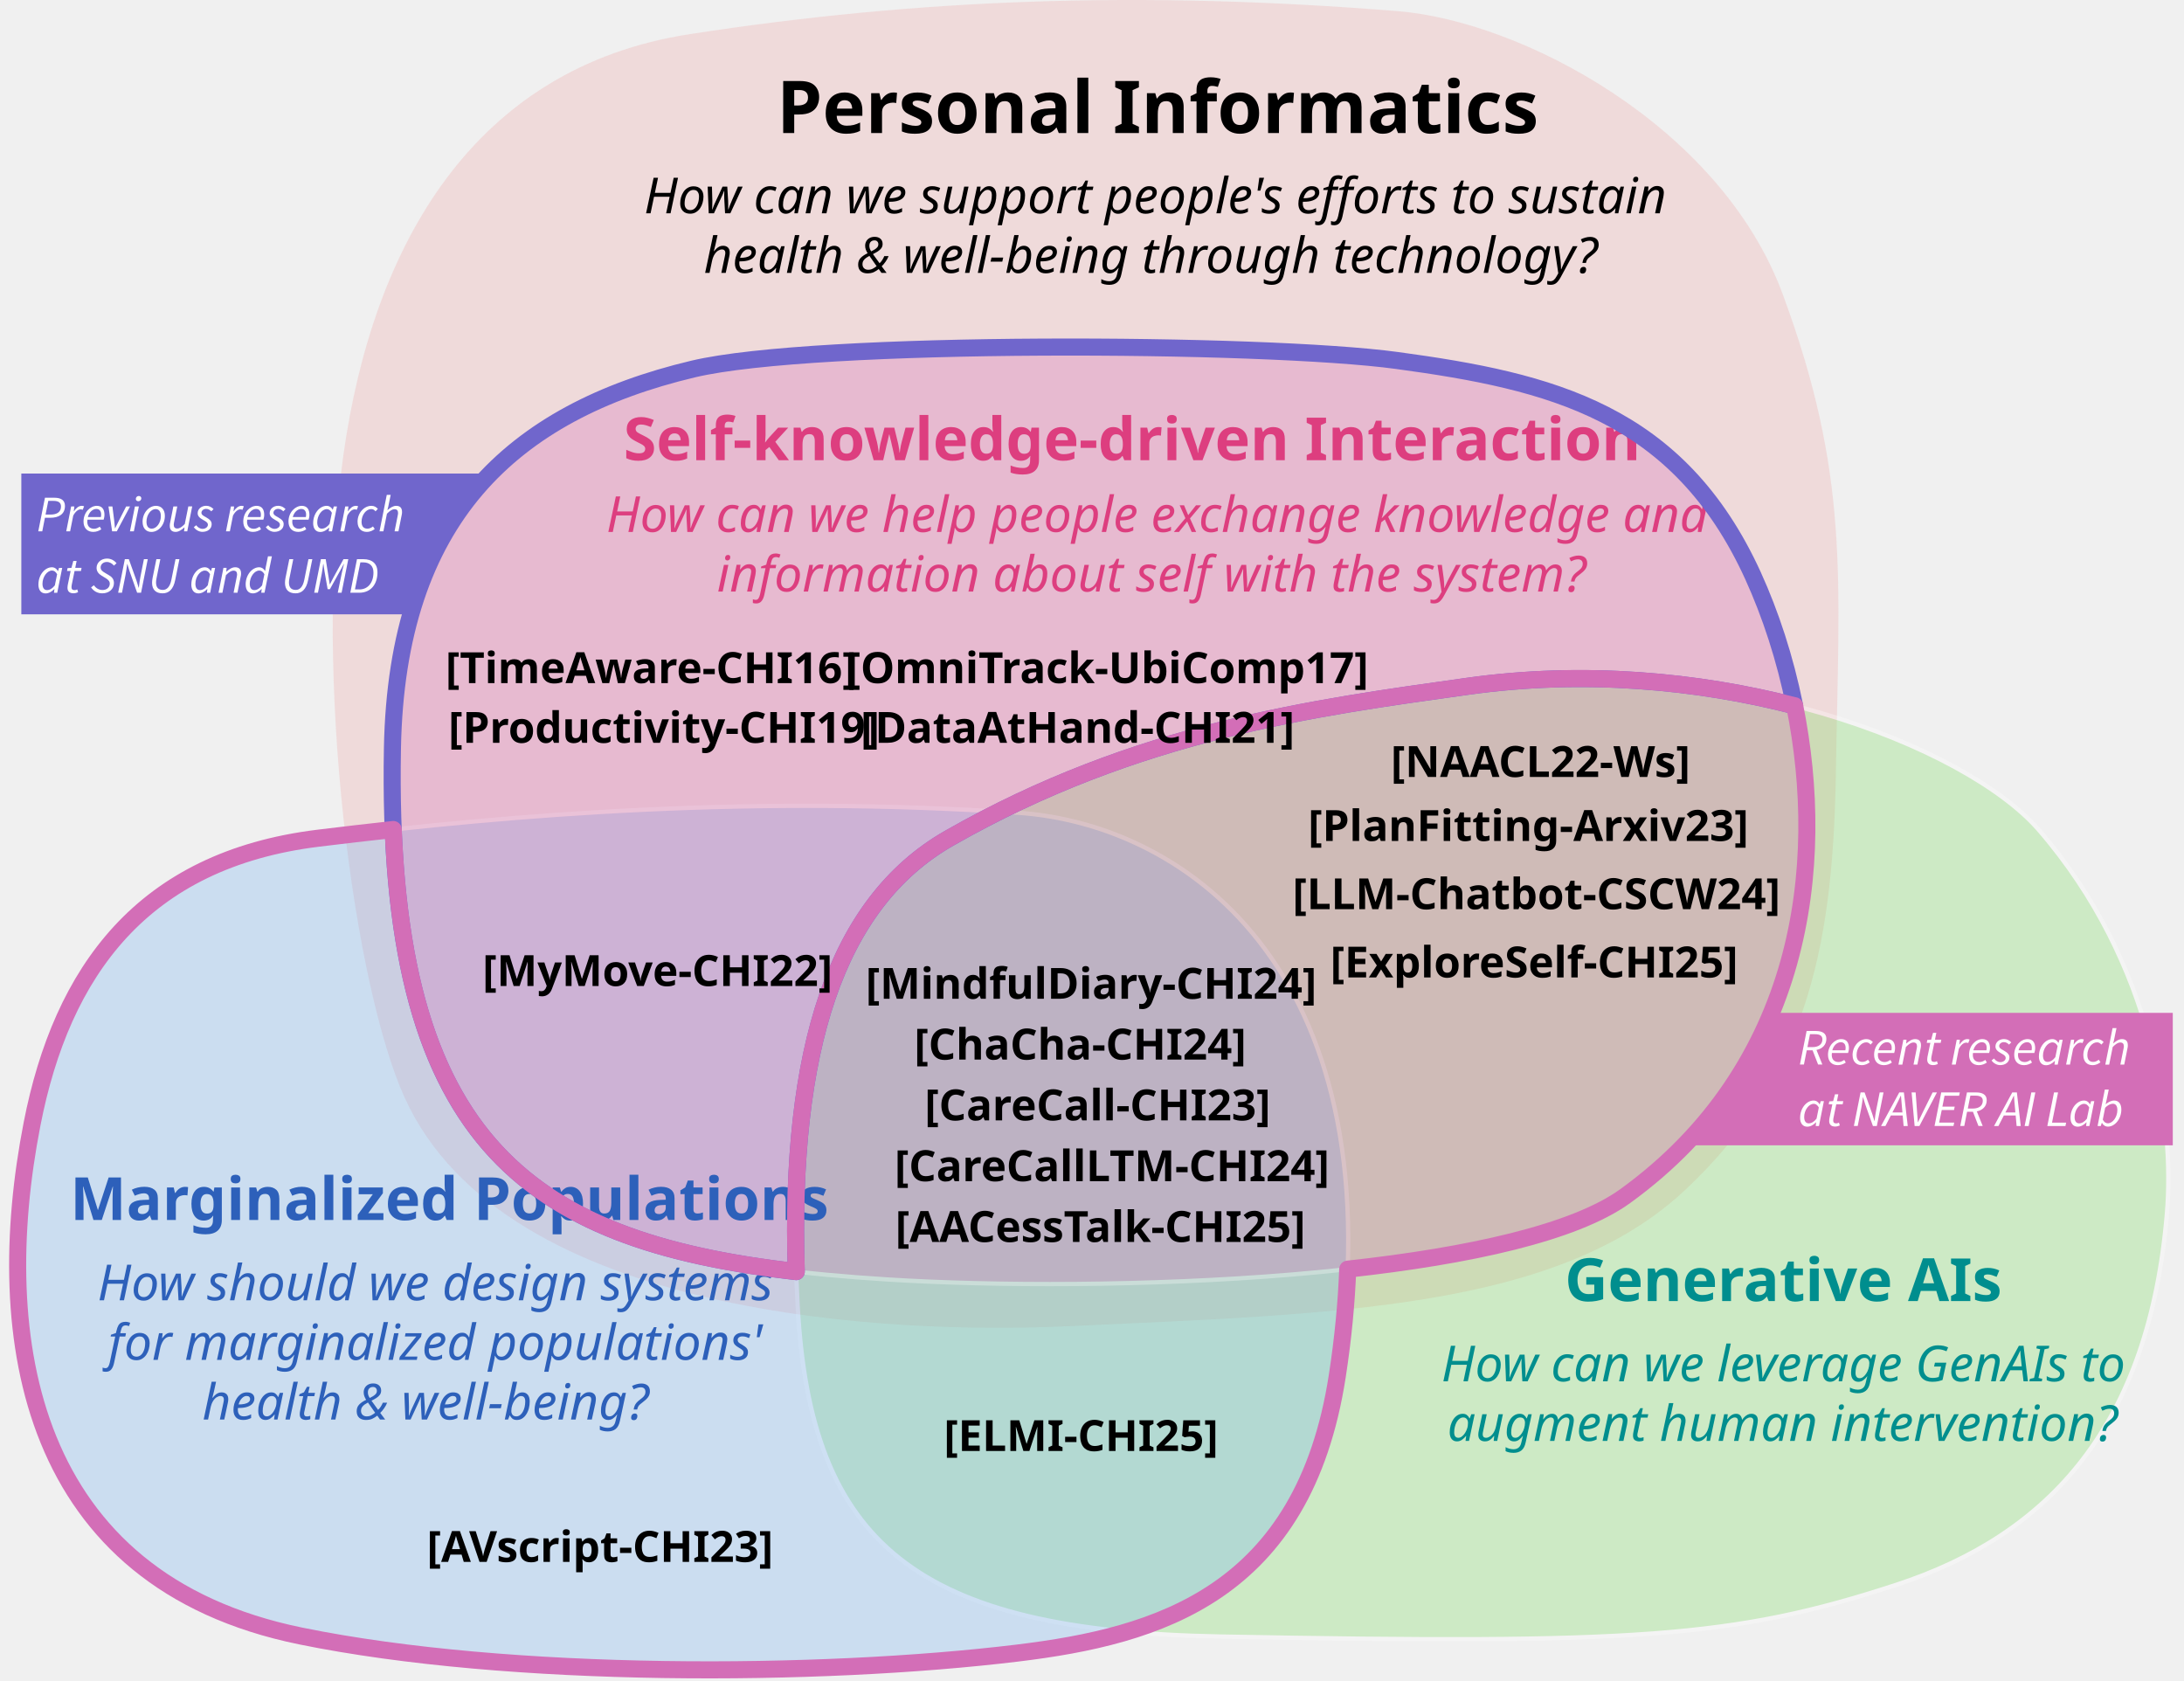
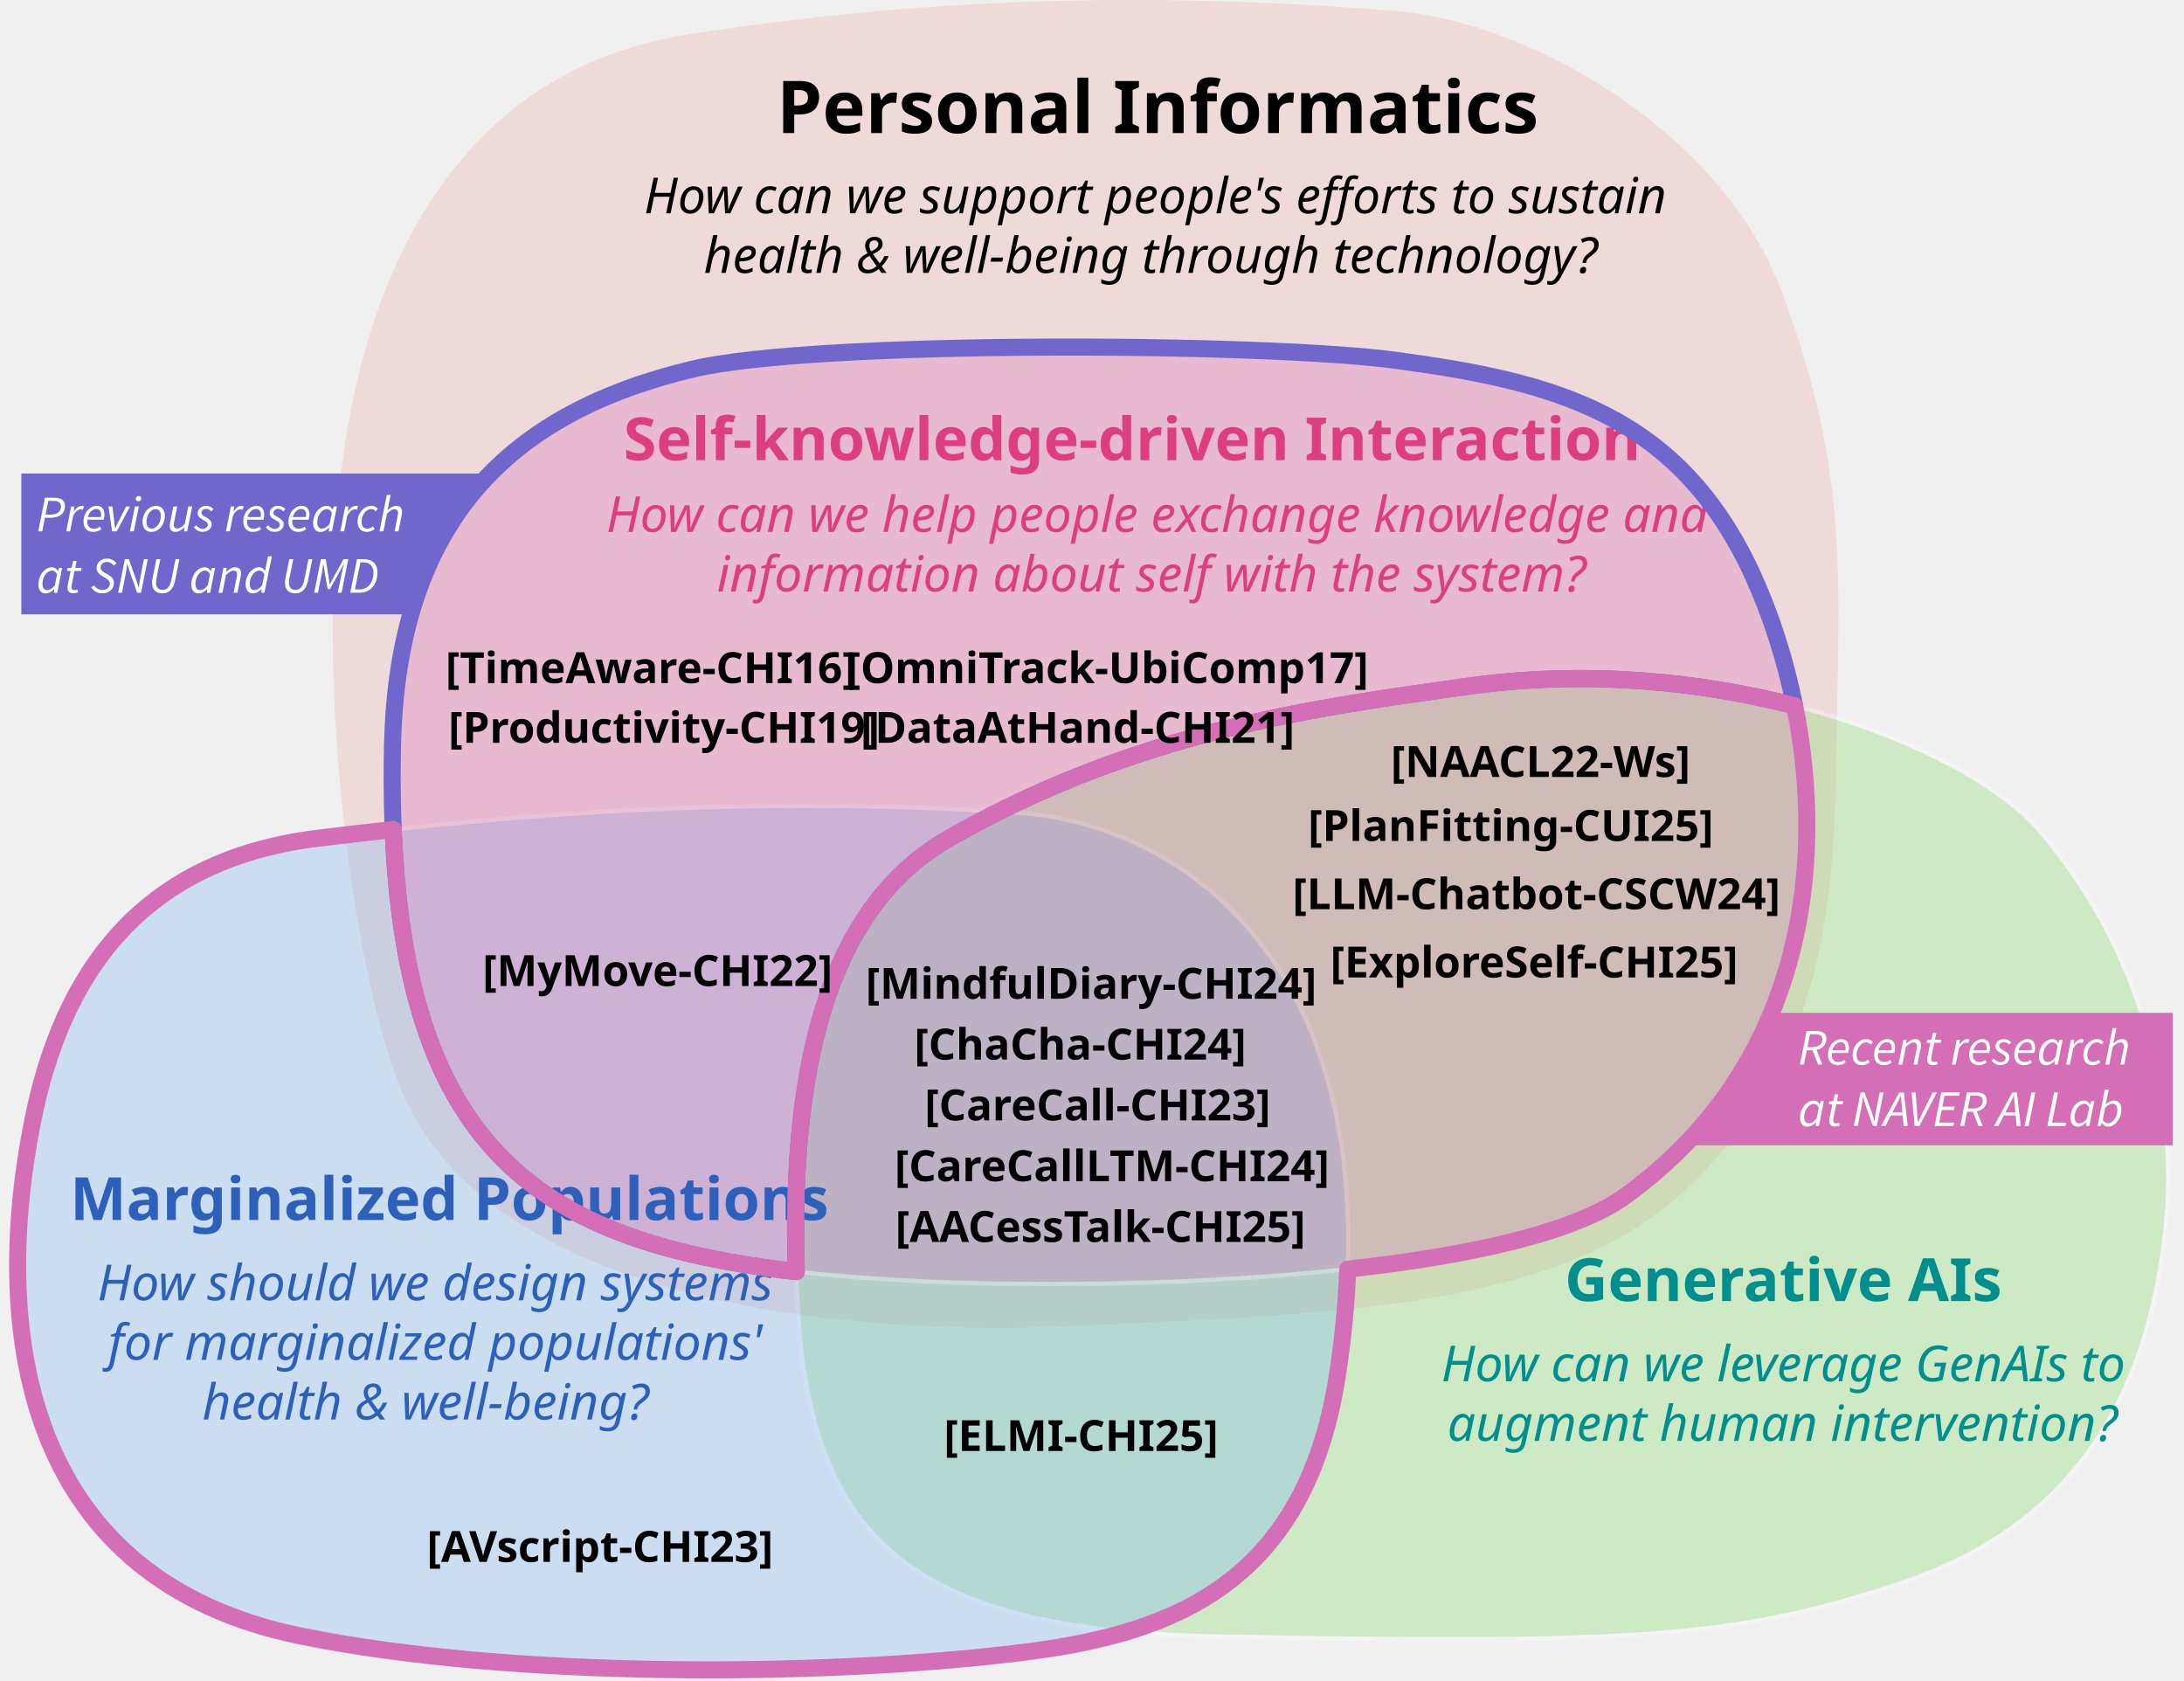
<svg xmlns="http://www.w3.org/2000/svg" version="1.1" viewBox="0 0 512 394">
  <g id="diagrams">
    <path d="M249.91,310.9c63.09-2.9,115.11-3.87,145.09-31.9s34.82-60.32,35.42-98.94c.69-44.81,3.24-68.58-12.5-111.13-14.58-39.43-61.17-63.97-90.25-66.32-60.15-4.85-112.3-2.89-165.93,5.38-50.68,7.81-74.28,49.29-81.23,98.58-7.33,52.07,2.54,124.73,14.34,150.72,23.62,52.02,115.49,55.43,155.05,53.61Z" fill="#eda9a9" opacity=".3" />
    <path d="M478,194.57c-17-19.65-74-42.11-134-33.69-35.73,5.01-77.45,10.45-121.5,35.62-28,16-38.51,53.28-35.51,109.43s27.9,76.35,99.01,77.68c97.29,1.81,120.5.31,158.5-12.11,36.18-11.83,59.35-37.59,63.5-87.09,1.74-20.68-2.86-58.46-30-89.84Z" fill="#7ddd62" opacity=".3" stroke="#fff" stroke-miterlimit="10" />
    <path d="M74.5,196.5c47.5-5.87,102.85-10.05,164-6,40.5,2.68,89.38,38.68,75,132-7.88,51.12-42,61-75,65-46.25,5.61-119,6-168-4C6.67,370.47-2.33,313.94,7.5,263.5c7-35.9,25.96-61.93,67-67Z" fill="#75b1f2" opacity=".3" stroke="#fff" stroke-miterlimit="10" />
    <path d="M327.5,84.5c36,4.89,65.96,12.07,83.5,50.53,17.54,38.46,24,106.26-30,145.34-27.4,19.83-123.07,22.67-173,19.54-78-4.89-117.88-23.41-116-124.58,1-53.74,28-78.74,70.5-88.84,28.61-6.8,133.93-6.22,165-2Z" fill="#d36eb7" opacity=".3" stroke="#fff" stroke-miterlimit="10" />
  </g>
  <g id="titles">
    <text transform="translate(182.08 31.18)" font-family="SourceSansPro-Bold, 'Source Sans Pro'" font-size="17.08" font-weight="700">
      <tspan x="0" y="0">Personal Informatics</tspan>
    </text>
    <text transform="translate(150.98 50)" font-family="SourceSansPro-It, 'Source Sans Pro'" font-size="11.65" font-style="italic">
      <tspan x="0" y="0">How can we support people's efforts to sustain </tspan>
      <tspan x="14" y="13.97">health &amp; well-being through technology?</tspan>
    </text>
    <text transform="translate(16.44 285.97)" fill="#2d60ba" font-family="SourceSansPro-Bold, 'Source Sans Pro'" font-size="13.97" font-weight="700">
      <tspan x="0" y="0">Marginalized Populations</tspan>
    </text>
    <text transform="translate(22.85 304.79)" fill="#2d60ba" font-family="SourceSansPro-It, 'Source Sans Pro'" font-size="11.65" font-style="italic">
      <tspan x="0" y="0">How should we design systems </tspan>
      <tspan x="2.51" y="13.97">for marginalized populations' </tspan>
      <tspan x="24.57" y="27.95">health &amp; well-being?</tspan>
    </text>
    <text transform="translate(366.83 304.97)" fill="#008e8e" font-family="SourceSansPro-Bold, 'Source Sans Pro'" font-size="13.97" font-weight="700">
      <tspan x="0" y="0">Generative AIs</tspan>
    </text>
    <text transform="translate(337.89 323.79)" fill="#008e8e" font-family="SourceSansPro-It, 'Source Sans Pro'" font-size="11.65" font-style="italic">
      <tspan x="0" y="0">How can we leverage GenAIs to </tspan>
      <tspan x="1.41" y="13.97">augment human intervention?</tspan>
    </text>
    <text transform="translate(146.18 107.87)" fill="#dd3e7f" font-family="SourceSansPro-Bold, 'Source Sans Pro'" font-size="13.97" font-weight="700">
      <tspan x="0" y="0">Self-knowledge-driven Interaction</tspan>
    </text>
    <text transform="translate(142.13 124.69)" fill="#dd3e7f" font-family="SourceSansPro-It, 'Source Sans Pro'" font-size="11.65" font-style="italic">
      <tspan x="0" y="0">How can we help people exchange knowledge and </tspan>
      <tspan x="25.93" y="13.97">information about self with the system?</tspan>
    </text>
  </g>
  <g id="previous-research">
    <path d="M411,135.03c-17.54-38.46-47.5-45.65-83.5-50.53-31.07-4.22-136.39-4.8-165,2-42.5,10.1-69.5,35.1-70.5,88.84-1.7,91.49,30.75,115.39,94.67,122.74-1.63-51.78,9.16-86.34,35.83-101.58,44.05-25.17,85.77-30.61,121.5-35.62,27.37-3.84,54.11-1.26,76.72,4.56-2.26-11.21-5.7-21.57-9.72-30.4Z" fill="none" stroke="#7066cc" stroke-linejoin="round" stroke-width="4" />
    <polygon points="97 144 5 144 5 111 114 111 103 127.5 97 144" fill="#7066cc" />
    <g>
      <path d="M10.54,116.67h2.22c1.48,0,2.47.55,2.47,1.92,0,1.93-1.44,2.78-3.44,2.78h-1.26l-.62,3.17h-.94l1.57-7.87ZM11.82,120.62c1.62,0,2.48-.65,2.48-1.91,0-.91-.62-1.3-1.77-1.3h-1.21l-.64,3.2h1.14Z" fill="#fff" />
      <path d="M16.67,118.71h.76l-.13,1.12h.05c.47-.71,1.09-1.26,1.81-1.26.22,0,.38.04.55.11l-.32.82c-.12-.06-.29-.1-.5-.1-.58,0-1.22.52-1.72,1.46l-.73,3.68h-.91l1.15-5.83Z" fill="#fff" />
      <path d="M22.69,118.57c1.31,0,1.8.91,1.8,2.11,0,.47-.13.92-.2,1.14h-3.79c-.22,1.5.56,2.13,1.58,2.13.46,0,.94-.23,1.31-.5l.36.61c-.47.34-1.13.62-1.88.62-1.38,0-2.29-.88-2.29-2.43,0-2.19,1.6-3.68,3.12-3.68ZM23.65,121.2c.04-.19.06-.37.06-.6,0-.66-.29-1.3-1.13-1.3s-1.69.74-1.99,1.9h3.06Z" fill="#fff" />
      <path d="M25.44,118.71h.91l.43,3.37c.06.56.11,1.18.17,1.74h.05c.28-.58.56-1.16.86-1.74l1.71-3.37h.92l-3.11,5.83h-1.1l-.85-5.83Z" fill="#fff" />
      <path d="M31.64,118.71h.92l-1.18,5.83h-.91l1.16-5.83ZM31.84,116.96c0-.4.32-.7.7-.7.31,0,.59.2.59.55,0,.4-.32.68-.7.68-.31,0-.59-.19-.59-.54Z" fill="#fff" />
      <path d="M33.42,122.35c0-2.21,1.55-3.78,3.14-3.78,1.26,0,2.09.89,2.09,2.34,0,2.21-1.56,3.78-3.15,3.78-1.26,0-2.07-.89-2.07-2.34ZM37.71,120.97c0-1.06-.44-1.64-1.25-1.64-1.07,0-2.12,1.33-2.12,2.96,0,1.06.44,1.63,1.25,1.63,1.08,0,2.12-1.32,2.12-2.95Z" fill="#fff" />
      <path d="M43.91,124.54h-.76l.1-.89h-.05c-.64.56-1.31,1.03-2.02,1.03-.98,0-1.38-.56-1.38-1.45,0-.28.02-.49.1-.8l.74-3.72h.92l-.73,3.6c-.06.31-.1.48-.1.68,0,.59.26.9.86.9.46,0,1.02-.32,1.73-1.06l.83-4.13h.91l-1.16,5.83Z" fill="#fff" />
      <path d="M45.42,123.58l.58-.46c.36.5.89.85,1.5.85.67,0,1.24-.44,1.24-.97,0-.42-.25-.66-1.07-1.1-.9-.49-1.33-.94-1.33-1.6,0-1.03.91-1.74,2-1.74.71,0,1.28.32,1.72.78l-.53.52c-.31-.32-.68-.58-1.21-.58-.62,0-1.1.42-1.1.91s.5.74,1.03,1.03c1.04.58,1.37,1.02,1.37,1.65,0,1.09-.92,1.8-2.18,1.8-.78,0-1.61-.49-2-1.1Z" fill="#fff" />
      <path d="M54.12,118.71h.76l-.13,1.12h.05c.47-.71,1.09-1.26,1.81-1.26.22,0,.38.04.55.11l-.32.82c-.12-.06-.29-.1-.5-.1-.58,0-1.22.52-1.72,1.46l-.73,3.68h-.91l1.15-5.83Z" fill="#fff" />
      <path d="M60.14,118.57c1.31,0,1.8.91,1.8,2.11,0,.47-.13.92-.2,1.14h-3.79c-.22,1.5.56,2.13,1.58,2.13.46,0,.94-.23,1.31-.5l.36.61c-.47.34-1.13.62-1.88.62-1.38,0-2.29-.88-2.29-2.43,0-2.19,1.6-3.68,3.12-3.68ZM61.1,121.2c.04-.19.06-.37.06-.6,0-.66-.29-1.3-1.13-1.3s-1.69.74-1.99,1.9h3.06Z" fill="#fff" />
      <path d="M62.3,123.58l.58-.46c.36.5.89.85,1.5.85.67,0,1.24-.44,1.24-.97,0-.42-.25-.66-1.07-1.1-.9-.49-1.33-.94-1.33-1.6,0-1.03.91-1.74,2-1.74.71,0,1.28.32,1.72.78l-.53.52c-.31-.32-.68-.58-1.21-.58-.62,0-1.1.42-1.1.91s.5.74,1.03,1.03c1.04.58,1.37,1.02,1.37,1.65,0,1.09-.92,1.8-2.18,1.8-.78,0-1.61-.49-2-1.1Z" fill="#fff" />
      <path d="M70.74,118.57c1.31,0,1.8.91,1.8,2.11,0,.47-.13.92-.2,1.14h-3.79c-.22,1.5.56,2.13,1.58,2.13.46,0,.94-.23,1.31-.5l.36.61c-.47.34-1.13.62-1.88.62-1.38,0-2.29-.88-2.29-2.43,0-2.19,1.6-3.68,3.12-3.68ZM71.7,121.2c.04-.19.06-.37.06-.6,0-.66-.29-1.3-1.13-1.3s-1.69.74-1.99,1.9h3.06Z" fill="#fff" />
      <path d="M73.42,122.58c0-2.24,1.54-4.01,3.15-4.01.62,0,1.13.35,1.4.88h.05l.23-.73h.74l-1.16,5.83h-.76l.1-.86h-.05c-.56.6-1.3,1.01-2.03,1.01-1.02,0-1.68-.74-1.68-2.11ZM77.27,122.8l.53-2.6c-.34-.61-.74-.86-1.19-.86-1.16,0-2.24,1.49-2.24,3.09,0,1.01.42,1.49,1.07,1.49.61,0,1.26-.36,1.84-1.12Z" fill="#fff" />
      <path d="M80.92,118.71h.76l-.13,1.12h.05c.47-.71,1.09-1.26,1.81-1.26.22,0,.38.04.55.11l-.32.82c-.12-.06-.29-.1-.5-.1-.58,0-1.22.52-1.72,1.46l-.73,3.68h-.91l1.15-5.83Z" fill="#fff" />
      <path d="M83.82,122.35c0-2.17,1.56-3.78,3.25-3.78.7,0,1.16.31,1.51.71l-.54.58c-.3-.36-.58-.53-1.03-.53-1.16,0-2.25,1.37-2.25,2.96,0,1.06.46,1.63,1.38,1.63.52,0,.94-.24,1.3-.52l.41.6c-.42.32-1.02.68-1.87.68-1.27,0-2.15-.85-2.15-2.34Z" fill="#fff" />
      <path d="M90.67,116h.92l-.58,2.82-.19.73h.05c.66-.56,1.3-.98,2-.98.98,0,1.38.55,1.38,1.45,0,.28-.02.48-.1.8l-.74,3.72h-.91l.72-3.6c.06-.31.1-.48.1-.68,0-.59-.26-.9-.86-.9-.46,0-1.02.32-1.75,1.06l-.83,4.13h-.91l1.7-8.54Z" fill="#fff" />
      <path d="M9.01,136.98c0-2.24,1.54-4.01,3.15-4.01.62,0,1.13.35,1.4.88h.05l.23-.73h.74l-1.16,5.83h-.76l.1-.86h-.05c-.56.6-1.3,1.01-2.03,1.01-1.02,0-1.68-.74-1.68-2.11ZM12.86,137.2l.53-2.6c-.34-.61-.74-.86-1.19-.86-1.16,0-2.24,1.49-2.24,3.09,0,1.01.42,1.49,1.07,1.49.61,0,1.26-.36,1.84-1.12Z" fill="#fff" />
      <path d="M15.82,137.79c0-.24.04-.43.06-.65l.68-3.29h-.85l.13-.68.91-.06.43-1.61h.78l-.32,1.61h1.48l-.14.74h-1.5l-.68,3.33c-.02.14-.04.28-.04.43,0,.48.19.72.74.72.23,0,.43-.1.61-.18l.2.66c-.26.12-.65.26-1.1.26-1.02,0-1.39-.58-1.39-1.3Z" fill="#fff" />
      <path d="M21.34,137.7l.68-.52c.47.7,1.15,1.12,2.03,1.12.96,0,1.69-.59,1.69-1.49,0-.58-.4-.94-.98-1.3l-.91-.55c-.67-.41-1.21-.96-1.21-1.85,0-1.19,1.03-2.18,2.45-2.18.94,0,1.74.47,2.23,1.1l-.61.55c-.41-.48-.96-.85-1.69-.85-.89,0-1.43.64-1.43,1.27s.44.94,1.02,1.28l.91.54c.76.44,1.19.97,1.19,1.85,0,1.4-1.14,2.41-2.73,2.41-1.08,0-1.99-.46-2.63-1.39Z" fill="#fff" />
      <path d="M29.26,131.07h.94l1.8,5.04.5,1.64h.05c.1-.78.19-1.69.36-2.51l.83-4.17h.9l-1.57,7.87h-.92l-1.77-5.03-.52-1.69h-.05c-.1.82-.22,1.69-.37,2.48l-.84,4.23h-.9l1.57-7.87Z" fill="#fff" />
      <path d="M36.65,131.07h.94l-.9,4.5c-.07.36-.11.66-.11.95,0,1.13.49,1.76,1.6,1.76.9,0,1.67-.67,2-2.39l.97-4.82h.91l-.98,4.86c-.44,2.27-1.55,3.15-2.95,3.15-1.6,0-2.48-.85-2.48-2.48,0-.34.05-.72.12-1.12l.89-4.41Z" fill="#fff" />
      <path d="M44.86,136.98c0-2.24,1.54-4.01,3.15-4.01.62,0,1.13.35,1.4.88h.05l.23-.73h.74l-1.16,5.83h-.76l.1-.86h-.05c-.56.6-1.3,1.01-2.03,1.01-1.02,0-1.68-.74-1.68-2.11ZM48.71,137.2l.53-2.6c-.34-.61-.74-.86-1.19-.86-1.16,0-2.24,1.49-2.24,3.09,0,1.01.42,1.49,1.07,1.49.61,0,1.26-.36,1.83-1.12Z" fill="#fff" />
      <path d="M52.36,133.11h.76l-.08.88h.05c.66-.58,1.31-1.02,2.04-1.02.98,0,1.38.55,1.38,1.45,0,.28-.02.48-.1.8l-.74,3.72h-.91l.72-3.6c.06-.31.1-.48.1-.68,0-.59-.26-.9-.86-.9-.46,0-1.02.32-1.75,1.06l-.83,4.13h-.91l1.15-5.83Z" fill="#fff" />
      <path d="M62.36,132.68l.46-2.28h.92l-1.73,8.54h-.76l.1-.86h-.05c-.56.6-1.3,1.01-2.03,1.01-1.02,0-1.68-.74-1.68-2.11,0-2.24,1.54-4.01,3.15-4.01.62,0,1.09.34,1.38.85h.04l.19-1.14ZM61.45,137.2l.53-2.6c-.34-.61-.74-.86-1.19-.86-1.16,0-2.24,1.49-2.24,3.09,0,1.01.42,1.49,1.07,1.49.61,0,1.25-.36,1.84-1.12Z" fill="#fff" />
      <path d="M67.81,131.07h.94l-.9,4.5c-.07.36-.11.66-.11.95,0,1.13.49,1.76,1.6,1.76.9,0,1.67-.67,2-2.39l.97-4.82h.91l-.98,4.86c-.44,2.27-1.55,3.15-2.95,3.15-1.6,0-2.48-.85-2.48-2.48,0-.34.05-.72.12-1.12l.89-4.41Z" fill="#fff" />
      <path d="M75.24,131.07h1.12l.68,4.25.26,1.63h.05l.84-1.63,2.34-4.25h1.12l-1.57,7.87h-.9l.91-4.44c.14-.71.37-1.63.56-2.31h-.05l-.95,1.75-2.31,4.17h-.53l-.73-4.17-.26-1.75h-.05c-.1.71-.2,1.61-.34,2.31l-.89,4.44h-.88l1.57-7.87Z" fill="#fff" />
      <path d="M83.7,131.07h1.46c2.18,0,3.33,1.14,3.33,3.07,0,2.85-1.59,4.8-4.26,4.8h-2.11l1.57-7.87ZM84.24,138.17c2.04,0,3.31-1.63,3.31-3.97,0-1.49-.84-2.38-2.42-2.38h-.65l-1.27,6.34h1.03Z" fill="#fff" />
    </g>
  </g>
  <g id="recent-research">
    <path d="M420.72,165.43c-22.61-5.81-49.35-8.4-76.72-4.56-35.73,5.01-77.45,10.45-121.5,35.62-26.67,15.24-37.47,49.8-35.83,101.58-59.21-6.81-91.42-27.83-94.48-103.63-6.01.65-11.91,1.34-17.68,2.05-41.04,5.07-60,31.1-67,67-9.83,50.44-.83,106.97,63,120,49,10,121.75,9.61,168,4,33-4,67.12-13.88,75-65,1.36-8.84,2.15-17.16,2.44-24.99,0,0,0,0,0,0,28.34-3.1,53.15-8.51,65.06-17.13,41.61-30.12,47.32-77.29,39.72-114.95Z" fill="none" stroke="#d36eb7" stroke-linejoin="round" stroke-width="4" />
    <polygon points="415.28 237.42 509.37 237.42 509.37 268.46 395.17 268.46 407.08 255.47 415.28 237.42" fill="#d36eb7" />
    <g>
      <path d="M423.54,241.67h2.16c1.46,0,2.46.52,2.46,1.83,0,1.45-.98,2.35-2.32,2.61l1.38,3.42h-1l-1.29-3.33h-1.37l-.66,3.33h-.94l1.57-7.87ZM424.9,245.45c1.5,0,2.33-.71,2.33-1.82,0-.86-.61-1.21-1.76-1.21h-1.15l-.6,3.03h1.19Z" fill="#fff" />
      <path d="M431.65,243.57c1.31,0,1.8.91,1.8,2.11,0,.47-.13.92-.2,1.14h-3.79c-.22,1.5.56,2.13,1.58,2.13.46,0,.94-.23,1.31-.5l.36.61c-.47.34-1.13.62-1.88.62-1.38,0-2.29-.88-2.29-2.43,0-2.19,1.6-3.68,3.12-3.68ZM432.61,246.2c.04-.19.06-.37.06-.6,0-.66-.29-1.3-1.13-1.3s-1.69.74-1.99,1.9h3.06Z" fill="#fff" />
      <path d="M434.3,247.35c0-2.17,1.56-3.78,3.25-3.78.7,0,1.16.31,1.51.71l-.54.58c-.3-.36-.58-.53-1.03-.53-1.16,0-2.25,1.37-2.25,2.96,0,1.06.46,1.63,1.38,1.63.52,0,.94-.24,1.3-.52l.41.6c-.42.32-1.02.68-1.87.68-1.27,0-2.15-.85-2.15-2.34Z" fill="#fff" />
      <path d="M442.46,243.57c1.31,0,1.8.91,1.8,2.11,0,.47-.13.92-.2,1.14h-3.79c-.22,1.5.56,2.13,1.58,2.13.46,0,.94-.23,1.31-.5l.36.61c-.47.34-1.13.62-1.88.62-1.38,0-2.29-.88-2.29-2.43,0-2.19,1.59-3.68,3.12-3.68ZM443.42,246.2c.04-.19.06-.37.06-.6,0-.66-.29-1.3-1.13-1.3s-1.69.74-1.99,1.9h3.06Z" fill="#fff" />
      <path d="M446.19,243.71h.76l-.08.88h.05c.66-.58,1.31-1.02,2.04-1.02.98,0,1.38.55,1.38,1.45,0,.28-.02.48-.1.8l-.74,3.72h-.91l.72-3.6c.06-.31.1-.48.1-.68,0-.59-.26-.9-.86-.9-.46,0-1.02.32-1.75,1.06l-.83,4.13h-.91l1.15-5.83Z" fill="#fff" />
      <path d="M451.8,248.39c0-.24.04-.43.06-.65l.68-3.29h-.85l.13-.68.91-.06.43-1.61h.78l-.32,1.61h1.48l-.14.74h-1.5l-.68,3.33c-.02.14-.04.28-.04.43,0,.48.19.72.74.72.23,0,.43-.1.61-.18l.2.66c-.26.12-.65.26-1.1.26-1.02,0-1.39-.58-1.39-1.3Z" fill="#fff" />
      <path d="M458.7,243.71h.76l-.13,1.12h.05c.47-.71,1.09-1.26,1.81-1.26.22,0,.38.04.55.11l-.32.82c-.12-.06-.29-.1-.5-.1-.58,0-1.22.52-1.71,1.46l-.73,3.68h-.91l1.15-5.83Z" fill="#fff" />
      <path d="M464.72,243.57c1.31,0,1.8.91,1.8,2.11,0,.47-.13.92-.2,1.14h-3.79c-.21,1.5.56,2.13,1.58,2.13.46,0,.94-.23,1.31-.5l.36.61c-.47.34-1.13.62-1.88.62-1.38,0-2.29-.88-2.29-2.43,0-2.19,1.59-3.68,3.12-3.68ZM465.68,246.2c.04-.19.06-.37.06-.6,0-.66-.29-1.3-1.13-1.3s-1.69.74-1.99,1.9h3.06Z" fill="#fff" />
      <path d="M466.88,248.58l.58-.46c.36.5.89.85,1.5.85.67,0,1.24-.44,1.24-.97,0-.42-.25-.66-1.07-1.1-.9-.49-1.33-.94-1.33-1.6,0-1.03.91-1.74,2-1.74.71,0,1.28.32,1.71.78l-.53.52c-.31-.32-.68-.58-1.21-.58-.62,0-1.1.42-1.1.91s.5.74,1.03,1.03c1.04.58,1.37,1.02,1.37,1.65,0,1.09-.92,1.8-2.18,1.8-.78,0-1.61-.49-2-1.1Z" fill="#fff" />
      <path d="M475.31,243.57c1.31,0,1.8.91,1.8,2.11,0,.47-.13.92-.2,1.14h-3.79c-.21,1.5.56,2.13,1.58,2.13.46,0,.94-.23,1.31-.5l.36.61c-.47.34-1.13.62-1.88.62-1.38,0-2.29-.88-2.29-2.43,0-2.19,1.59-3.68,3.12-3.68ZM476.27,246.2c.04-.19.06-.37.06-.6,0-.66-.29-1.3-1.13-1.3s-1.69.74-1.99,1.9h3.06Z" fill="#fff" />
      <path d="M477.99,247.58c0-2.24,1.54-4.01,3.15-4.01.62,0,1.13.35,1.4.88h.05l.23-.73h.74l-1.16,5.83h-.76l.1-.86h-.05c-.56.6-1.3,1.01-2.03,1.01-1.02,0-1.68-.74-1.68-2.11ZM481.84,247.8l.53-2.6c-.33-.61-.74-.86-1.19-.86-1.16,0-2.24,1.49-2.24,3.09,0,1.01.42,1.49,1.07,1.49.61,0,1.26-.36,1.83-1.12Z" fill="#fff" />
      <path d="M485.49,243.71h.76l-.13,1.12h.05c.47-.71,1.09-1.26,1.81-1.26.21,0,.38.04.55.11l-.32.82c-.12-.06-.29-.1-.5-.1-.58,0-1.22.52-1.71,1.46l-.73,3.68h-.91l1.15-5.83Z" fill="#fff" />
      <path d="M488.4,247.35c0-2.17,1.56-3.78,3.25-3.78.7,0,1.16.31,1.51.71l-.54.58c-.3-.36-.58-.53-1.03-.53-1.16,0-2.25,1.37-2.25,2.96,0,1.06.46,1.63,1.38,1.63.52,0,.94-.24,1.29-.52l.41.6c-.42.32-1.02.68-1.87.68-1.27,0-2.15-.85-2.15-2.34Z" fill="#fff" />
      <path d="M495.25,241h.92l-.58,2.82-.19.73h.05c.66-.56,1.29-.98,2-.98.98,0,1.38.55,1.38,1.45,0,.28-.02.48-.1.8l-.74,3.72h-.91l.72-3.6c.06-.31.1-.48.1-.68,0-.59-.26-.9-.86-.9-.46,0-1.02.32-1.75,1.06l-.83,4.13h-.91l1.7-8.54Z" fill="#fff" />
      <path d="M422.01,261.98c0-2.24,1.54-4.01,3.15-4.01.62,0,1.13.35,1.4.88h.05l.23-.73h.74l-1.16,5.83h-.76l.1-.86h-.05c-.56.6-1.29,1.01-2.03,1.01-1.02,0-1.68-.74-1.68-2.11ZM425.86,262.2l.53-2.6c-.34-.61-.74-.86-1.19-.86-1.16,0-2.24,1.49-2.24,3.09,0,1.01.42,1.49,1.07,1.49.61,0,1.26-.36,1.84-1.12Z" fill="#fff" />
      <path d="M428.82,262.79c0-.24.04-.43.06-.65l.68-3.29h-.85l.13-.68.91-.06.43-1.61h.78l-.32,1.61h1.48l-.14.74h-1.5l-.68,3.33c-.02.14-.04.28-.04.43,0,.48.19.72.74.72.23,0,.43-.1.61-.18l.2.66c-.26.12-.65.26-1.1.26-1.02,0-1.39-.58-1.39-1.3Z" fill="#fff" />
      <path d="M436.18,256.07h.94l1.8,5.04.5,1.64h.05c.1-.78.19-1.69.36-2.51l.83-4.17h.9l-1.57,7.87h-.92l-1.78-5.03-.52-1.69h-.05c-.1.82-.22,1.69-.37,2.48l-.84,4.23h-.9l1.57-7.87Z" fill="#fff" />
      <path d="M445.25,256.07h1.08l.91,7.87h-.97l-.22-2.46h-2.78l-1.26,2.46h-1.03l4.27-7.87ZM443.65,260.76h2.34l-.12-1.34c-.07-.83-.16-1.67-.22-2.57h-.05c-.42.91-.82,1.7-1.26,2.57l-.7,1.34Z" fill="#fff" />
      <path d="M448.14,256.07h.95l.32,4.37c.07.85.14,1.73.19,2.59h.05c.4-.84.83-1.75,1.25-2.59l2.17-4.37h1.01l-4.11,7.87h-1.12l-.71-7.87Z" fill="#fff" />
      <path d="M455.1,256.07h4.34l-.16.78h-3.42l-.5,2.55h2.89l-.17.79h-2.87l-.61,2.95h3.53l-.17.79h-4.44l1.57-7.87Z" fill="#fff" />
      <path d="M461.13,256.07h2.16c1.46,0,2.46.52,2.46,1.83,0,1.45-.98,2.35-2.32,2.61l1.38,3.42h-1l-1.29-3.33h-1.37l-.66,3.33h-.94l1.57-7.87ZM462.5,259.85c1.5,0,2.33-.71,2.33-1.82,0-.86-.61-1.21-1.76-1.21h-1.15l-.6,3.03h1.19Z" fill="#fff" />
      <path d="M471.74,256.07h1.08l.91,7.87h-.97l-.22-2.46h-2.78l-1.26,2.46h-1.03l4.27-7.87ZM470.13,260.76h2.34l-.12-1.34c-.07-.83-.16-1.67-.21-2.57h-.05c-.42.91-.82,1.7-1.26,2.57l-.7,1.34Z" fill="#fff" />
      <path d="M476.21,256.07h.94l-1.57,7.87h-.94l1.57-7.87Z" fill="#fff" />
      <path d="M481.54,256.07h.94l-1.42,7.08h3.31l-.16.79h-4.25l1.57-7.87Z" fill="#fff" />
      <path d="M485.4,261.98c0-2.24,1.54-4.01,3.15-4.01.62,0,1.13.35,1.4.88h.05l.23-.73h.74l-1.16,5.83h-.76l.1-.86h-.05c-.56.6-1.29,1.01-2.03,1.01-1.02,0-1.68-.74-1.68-2.11ZM489.25,262.2l.53-2.6c-.34-.61-.74-.86-1.19-.86-1.16,0-2.24,1.49-2.24,3.09,0,1.01.42,1.49,1.07,1.49.61,0,1.26-.36,1.84-1.12Z" fill="#fff" />
      <path d="M491.74,263.94l1.7-8.54h.92l-.47,2.28-.26,1.15h.02c.58-.47,1.26-.86,1.98-.86,1.02,0,1.68.74,1.68,2.11,0,2.24-1.54,4.01-3.14,4.01-.62,0-1.13-.35-1.4-.88h-.04l-.24.73h-.76ZM493.51,259.68l-.55,2.77c.32.61.73.86,1.19.86,1.16,0,2.23-1.49,2.23-3.11,0-.98-.41-1.48-1.07-1.48-.54,0-1.25.36-1.8.95Z" fill="#fff" />
    </g>
  </g>
  <g id="publication">
    <text transform="translate(207.27 291.12)" font-family="SourceSansPro-Semibold, 'Source Sans Pro'" font-size="10.09" font-weight="600">
      <tspan x="0" y="0" xml:space="preserve"> [AACessTalk-CHI25]</tspan>
    </text>
    <text transform="translate(304.03 197.12)" font-family="SourceSansPro-Semibold, 'Source Sans Pro'" font-size="10.09" font-weight="600">
-       <tspan x="0" y="0" xml:space="preserve"> [PlanFitting-Arxiv23]</tspan>
+       <tspan x="0" y="0" xml:space="preserve"> [PlanFitting-CUI25]</tspan>
    </text>
    <text transform="translate(323.43 182.12)" font-family="SourceSansPro-Semibold, 'Source Sans Pro'" font-size="10.09" font-weight="600">
      <tspan x="0" y="0" xml:space="preserve"> [NAACL22-Ws]</tspan>
    </text>
    <text transform="translate(309.24 229.12)" font-family="SourceSansPro-Semibold, 'Source Sans Pro'" font-size="10.09" font-weight="600">
      <tspan x="0" y="0" xml:space="preserve"> [ExploreSelf-CHI25]</tspan>
    </text>
    <text transform="translate(300.39 213.12)" font-family="SourceSansPro-Semibold, 'Source Sans Pro'" font-size="10.09" font-weight="600">
      <tspan x="0" y="0" xml:space="preserve"> [LLM-Chatbot-CSCW24]</tspan>
    </text>
    <text transform="translate(199.13 174.12)" font-family="SourceSansPro-Semibold, 'Source Sans Pro'" font-size="10.09" font-weight="600">
      <tspan x="0" y="0" xml:space="preserve"> [DataAtHand-CHI21]</tspan>
    </text>
    <text transform="translate(101.82 160.12)" font-family="SourceSansPro-Semibold, 'Source Sans Pro'" font-size="10.09" font-weight="600">
      <tspan x="0" y="0" xml:space="preserve"> [TimeAware-CHI16]</tspan>
    </text>
    <text transform="translate(195.77 160.12)" font-family="SourceSansPro-Semibold, 'Source Sans Pro'" font-size="10.09" font-weight="600">
      <tspan x="0" y="0" xml:space="preserve"> [OmniTrack-UbiComp17]</tspan>
    </text>
    <text transform="translate(102.49 174.12)" font-family="SourceSansPro-Semibold, 'Source Sans Pro'" font-size="10.09" font-weight="600">
      <tspan x="0" y="0" xml:space="preserve"> [Productivity-CHI19]</tspan>
    </text>
    <text transform="translate(110.5 231.12)" font-family="SourceSansPro-Semibold, 'Source Sans Pro'" font-size="10.09" font-weight="600">
      <tspan x="0" y="0" xml:space="preserve"> [MyMove-CHI22]</tspan>
    </text>
    <text transform="translate(200.32 234.12)" font-family="SourceSansPro-Semibold, 'Source Sans Pro'" font-size="10.09" font-weight="600">
      <tspan x="0" y="0" xml:space="preserve"> [MindfulDiary-CHI24]</tspan>
    </text>
    <text transform="translate(207.1 276.87)" font-family="SourceSansPro-Semibold, 'Source Sans Pro'" font-size="10.09" font-weight="600">
      <tspan x="0" y="0" xml:space="preserve"> [CareCallLTM-CHI24]</tspan>
    </text>
    <text transform="translate(214.15 262.62)" font-family="SourceSansPro-Semibold, 'Source Sans Pro'" font-size="10.09" font-weight="600">
      <tspan x="0" y="0" xml:space="preserve"> [CareCall-CHI23]</tspan>
    </text>
    <text transform="translate(211.7 248.37)" font-family="SourceSansPro-Semibold, 'Source Sans Pro'" font-size="10.09" font-weight="600">
      <tspan x="0" y="0" xml:space="preserve"> [ChaCha-CHI24]</tspan>
    </text>
    <text transform="translate(218.65 340.12)" font-family="SourceSansPro-Semibold, 'Source Sans Pro'" font-size="10.09" font-weight="600">
      <tspan x="0" y="0" xml:space="preserve"> [ELMI-CHI25]</tspan>
    </text>
    <text transform="translate(97.45 366.12)" font-family="SourceSansPro-Semibold, 'Source Sans Pro'" font-size="10.09" font-weight="600">
      <tspan x="0" y="0" xml:space="preserve"> [AVscript-CHI23]</tspan>
    </text>
  </g>
</svg>
